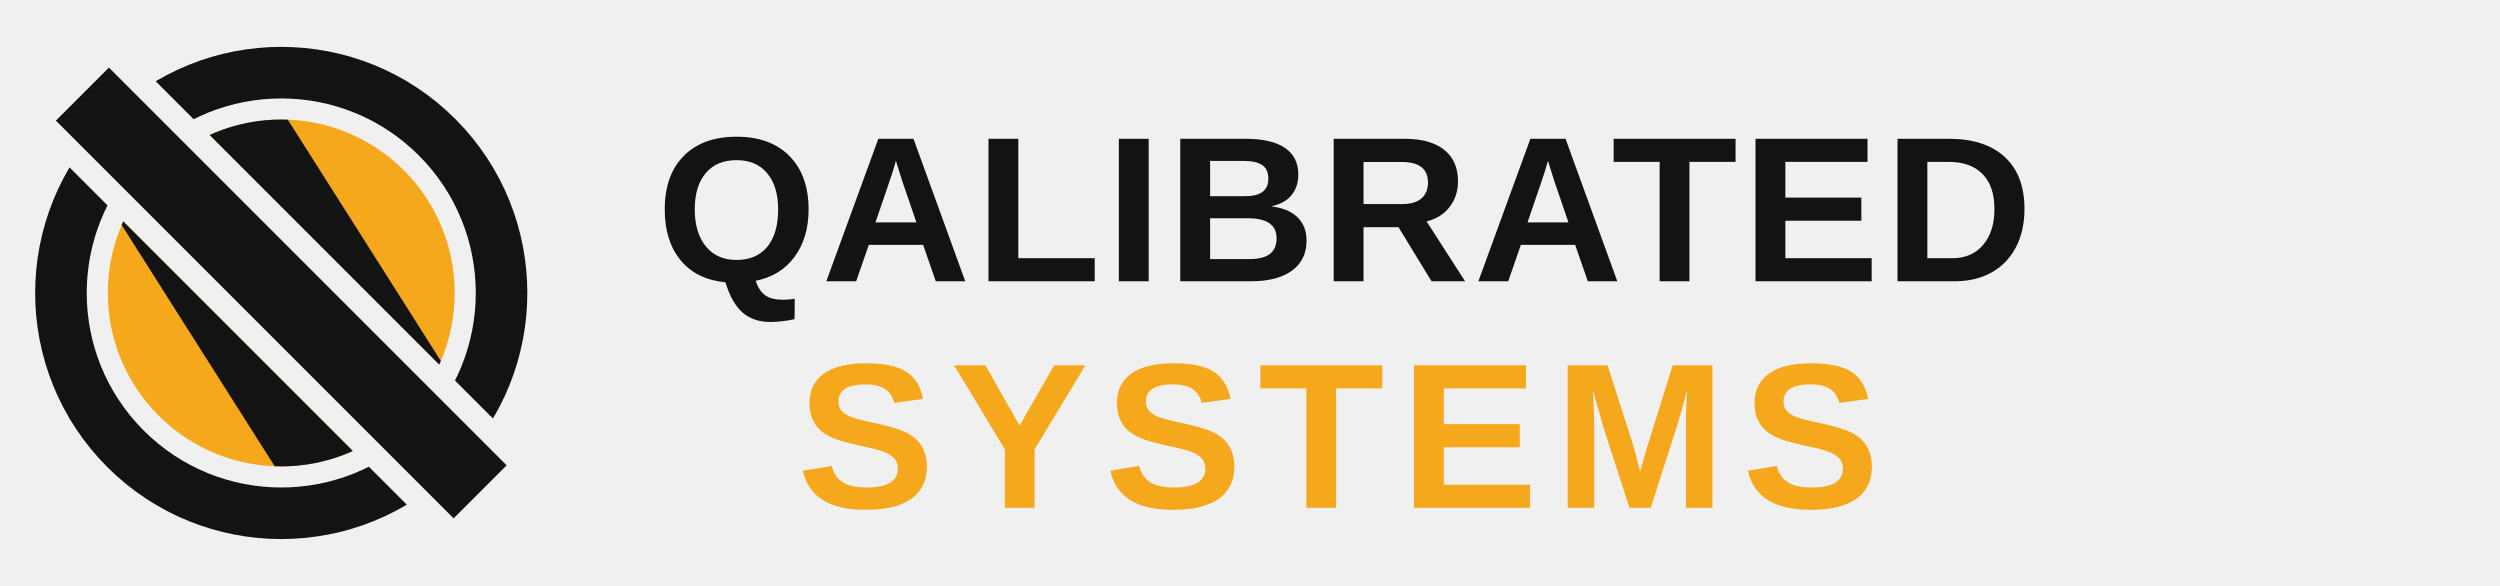
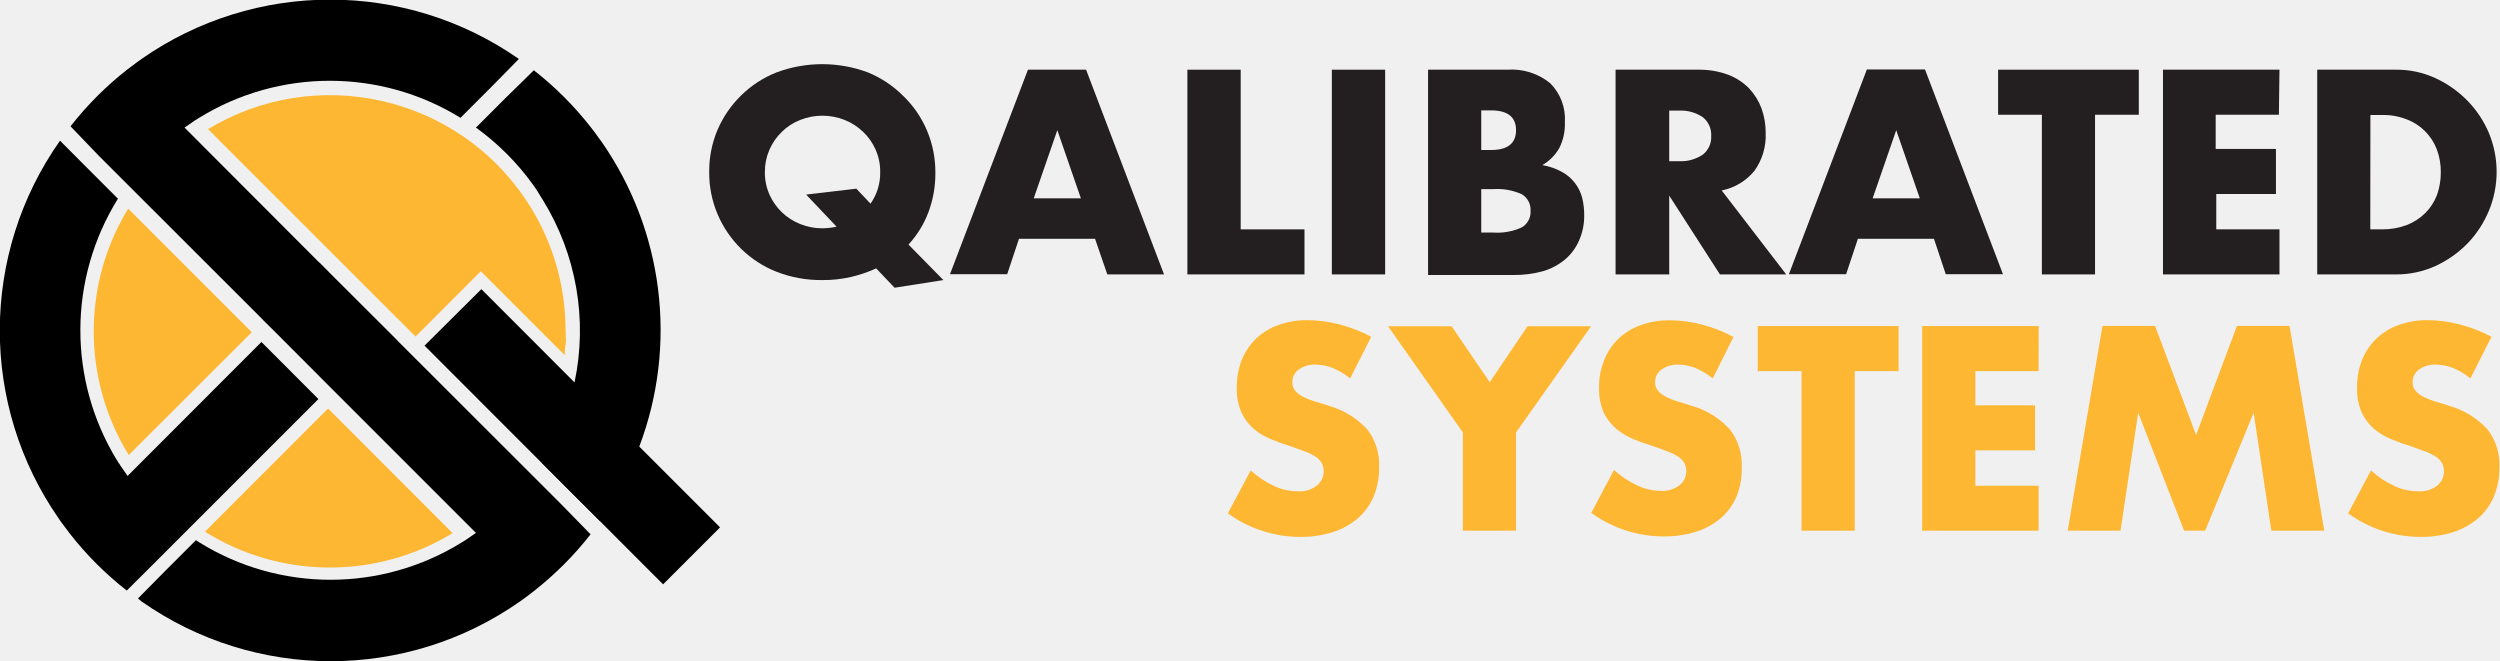
- <svg xmlns="http://www.w3.org/2000/svg" viewBox="0 0 640 150" role="img" aria-label="Qalibrated Systems">
+ <svg xmlns="http://www.w3.org/2000/svg" viewBox="0 0 212 56.01">
  <defs>
-     <clipPath id="qsl-disc-l">
-       <circle cx="60" cy="60" r="37" />
-     </clipPath>
-     <mask id="qsl-band-l">
-       <rect x="-20" y="-20" width="160" height="160" fill="#fff" />
-       <rect x="-20" y="47" width="160" height="26" fill="#000" />
-     </mask>
+     <style>.cls-1{fill:#fdb733;}.cls-2{fill:#231f20;}</style>
  </defs>
-   <g transform="translate(0 3) scale(1.2)">
-     <g transform="rotate(45 60 60)">
-       <g mask="url(#qsl-band-l)">
-         <circle cx="60" cy="60" r="47" fill="none" stroke="#131313" stroke-width="11" />
-         <circle cx="60" cy="60" r="37" fill="#F6A81C" />
-         <g clip-path="url(#qsl-disc-l)">
-           <path d="M 22 47 L 98 47 L 22 30 Z" fill="#131313" />
-           <path d="M 98 73 L 22 73 L 98 90 Z" fill="#131313" />
-         </g>
-       </g>
-       <rect x="0" y="52" width="120" height="16" fill="#131313" />
+   <g id="Layer_2" data-name="Layer 2">
+     <g id="Layer_1-2" data-name="Layer 1">
+       <path d="M48.41,41.72l2.45,2.44a.44.44,0,0,0,.08-.11L48.49,41.6Z" />
+       <path d="M45.94,39.24l2.47,2.48.08-.12L46,39.12Z" />
+       <path d="M15.65,45.19,27,33.84,22.17,29,10.82,40.36c-.21-.29-.41-.58-.61-.88l-.07-.12L10,39.18s0-.08-.07-.13A21.13,21.13,0,0,1,10,16.85L7.53,14.38,5.09,11.93A27.93,27.93,0,0,0,5,44l.08.12.12.17.09.12c.2.28.42.57.63.84a28,28,0,0,0,4.83,4.83l2.43-2.42Z" />
+       <path d="M47.64,42.81l-2.45-2.45L33.88,29.06l-.24-.25L32.83,28,28,23.18l-.74-.75-.1-.1L27,22.19l-.1-.1L15.65,10.82c.26-.19.54-.38.81-.56l.12-.08.18-.11a.57.57,0,0,1,.13-.08,21.12,21.12,0,0,1,22.16,0l2.48-2.48L44,5a27.95,27.95,0,0,0-32,0l-.12.09-.17.12-.11.08-.79.59a28.3,28.3,0,0,0-4.83,4.83L8.37,13.2l2.45,2.45L22.09,26.91l.1.1.14.15.1.1.75.74L28,32.83l.81.81.25.25,11.3,11.3-.9.62-.31.19a21.12,21.12,0,0,1-22.24,0l-.3-.19-2.47,2.47L11.7,50.75,12,51a27.94,27.94,0,0,0,32.1,0l.28-.2c.3-.22.59-.43.87-.66a28,28,0,0,0,4.83-4.83Z" />
+       <path d="M54.21,37.87A27.94,27.94,0,0,0,51,12l-.21-.28q-.33-.48-.69-.93a28,28,0,0,0-4.83-4.83L42.81,8.37l-2.45,2.45a21.29,21.29,0,0,1,4.83,4.83c.23.31.44.63.65,1,.07.1.13.2.19.3a21.12,21.12,0,0,1,2.69,15.48l-7.9-7.91L36,29.31,56.23,49.55l4.83-4.83Z" />
+       <path class="cls-1" d="M10.87,17.69a20,20,0,0,0,.05,20.9L21.35,28.17Z" />
+       <path class="cls-1" d="M17.38,45.09a20,20,0,0,0,21,.12L27.82,34.64Z" />
+       <path class="cls-1" d="M45.45,18.34c-.25-.45-.52-.9-.81-1.33a20,20,0,0,0-27-6.06l17.6,17.59L40.77,23l6.71,6.71.41.41c0-.3,0-.59.07-.89s0-.76,0-1.15A19.9,19.9,0,0,0,45.45,18.34Z" />
+       <path class="cls-2" d="M60.14,14.59A9,9,0,0,1,60.85,11a9.16,9.16,0,0,1,2-2.91,9,9,0,0,1,3-1.95,11.08,11.08,0,0,1,7.75,0,9.17,9.17,0,0,1,3,2,8.87,8.87,0,0,1,2,2.91,9.05,9.05,0,0,1,.72,3.61,9.34,9.34,0,0,1-.59,3.34,8.5,8.5,0,0,1-1.69,2.74L80,23.75l-4.14.65L74.3,22.76a11.57,11.57,0,0,1-2.15.73,10.47,10.47,0,0,1-2.41.26,10.34,10.34,0,0,1-3.88-.7,9,9,0,0,1-3-1.94,9.09,9.09,0,0,1-2-2.92A9,9,0,0,1,60.14,14.59Zm4.72,0a4.63,4.63,0,0,0,.39,1.91A4.78,4.78,0,0,0,67.86,19a5,5,0,0,0,1.88.36,5.46,5.46,0,0,0,1.2-.14l-2.58-2.72L72.62,16l1.2,1.27a4.47,4.47,0,0,0,.82-2.67,4.47,4.47,0,0,0-.39-1.91,4.55,4.55,0,0,0-1.07-1.52,4.74,4.74,0,0,0-1.56-1,5.09,5.09,0,0,0-3.76,0,4.59,4.59,0,0,0-1.55,1,4.7,4.7,0,0,0-1.45,3.43Z" />
+       <path class="cls-2" d="M92.86,20.25H86.41l-1,3H80.56L87.17,5.91H92.1l6.61,17.36H93.9Zm-1.2-3.43-2-5.78-2,5.78Z" />
+       <path class="cls-2" d="M105.21,5.91V19.45h5.41v3.82h-9.93V5.91Z" />
+       <path class="cls-2" d="M117.46,5.91V23.27h-4.52V5.91Z" />
+       <path class="cls-2" d="M121.1,5.91h6.72a5.16,5.16,0,0,1,3.64,1.15,4.28,4.28,0,0,1,1.24,3.31,4.45,4.45,0,0,1-.47,2.18A3.87,3.87,0,0,1,130.79,14a5.41,5.41,0,0,1,1.65.57,3.47,3.47,0,0,1,1.1.93,3.53,3.53,0,0,1,.62,1.24,5.88,5.88,0,0,1,.18,1.48,5.11,5.11,0,0,1-.43,2.16A4.38,4.38,0,0,1,132.72,22a5.24,5.24,0,0,1-1.88,1,9.11,9.11,0,0,1-2.49.32H121.1Zm4.51,6.81h.83c1.41,0,2.12-.56,2.12-1.68s-.71-1.68-2.12-1.68h-.83Zm0,7h1a5,5,0,0,0,2.44-.44,1.51,1.51,0,0,0,.74-1.4,1.53,1.53,0,0,0-.74-1.41,5.05,5.05,0,0,0-2.44-.43h-1Z" />
+       <path class="cls-2" d="M151.47,23.27h-5.62l-4.3-6.68v6.68H137V5.91h7a7,7,0,0,1,2.53.42,5,5,0,0,1,1.79,1.16,5.12,5.12,0,0,1,1.06,1.71,6.08,6.08,0,0,1,.35,2.07,5.13,5.13,0,0,1-.95,3.21A4.78,4.78,0,0,1,146,16.15Zm-9.92-9.6h.85a3.29,3.29,0,0,0,2-.56,1.88,1.88,0,0,0,.71-1.58,1.9,1.9,0,0,0-.71-1.59,3.29,3.29,0,0,0-2-.56h-.85Z" />
+       <path class="cls-2" d="M164,20.25h-6.45l-1,3H151.7l6.61-17.36h4.93l6.61,17.36H165Zm-1.2-3.43-2-5.78-2,5.78Z" />
+       <path class="cls-2" d="M177.66,9.73V23.27h-4.51V9.73h-3.71V5.91h11.93V9.73Z" />
+       <path class="cls-2" d="M193.25,9.73h-5.36v2.9H193v3.82h-5.06v3h5.36v3.82h-9.88V5.91h9.88Z" />
+       <path class="cls-2" d="M196.5,5.91h6.68a7.84,7.84,0,0,1,3.33.71,9.13,9.13,0,0,1,2.71,1.9,8.84,8.84,0,0,1,1.84,2.76,8.62,8.62,0,0,1,0,6.59,9,9,0,0,1-1.82,2.78,9.21,9.21,0,0,1-2.72,1.91,8,8,0,0,1-3.35.71H196.5ZM201,19.45h1a5.78,5.78,0,0,0,2.1-.37,4.53,4.53,0,0,0,1.55-1,4.34,4.34,0,0,0,1-1.53,5.58,5.58,0,0,0,.33-1.95,5.38,5.38,0,0,0-.34-1.94,4.46,4.46,0,0,0-1-1.54,4.34,4.34,0,0,0-1.56-1,5.42,5.42,0,0,0-2.07-.37h-1Z" />
+       <path class="cls-1" d="M114.49,32.09A5.77,5.77,0,0,0,113,31.2a4,4,0,0,0-1.43-.28,2.29,2.29,0,0,0-1.43.41,1.29,1.29,0,0,0-.55,1.08,1.09,1.09,0,0,0,.27.76,2.57,2.57,0,0,0,.73.52,6.26,6.26,0,0,0,1,.38c.38.11.75.22,1.12.35a7,7,0,0,1,3.24,2,4.91,4.91,0,0,1,1,3.22,6.25,6.25,0,0,1-.45,2.42,5,5,0,0,1-1.31,1.85,6.08,6.08,0,0,1-2.12,1.2,8.93,8.93,0,0,1-2.84.42,10.49,10.49,0,0,1-6.11-2l1.94-3.64a7.64,7.64,0,0,0,2,1.33,4.68,4.68,0,0,0,2,.44,2.3,2.3,0,0,0,1.64-.51,1.51,1.51,0,0,0,.55-1.15,1.62,1.62,0,0,0-.14-.68,1.59,1.59,0,0,0-.46-.53,4.06,4.06,0,0,0-.84-.45l-1.26-.46c-.58-.18-1.15-.38-1.71-.61a5.59,5.59,0,0,1-1.5-.88,4.15,4.15,0,0,1-1.06-1.4,4.91,4.91,0,0,1-.4-2.13,6.16,6.16,0,0,1,.42-2.33,5.36,5.36,0,0,1,1.2-1.8,5.24,5.24,0,0,1,1.89-1.16,7,7,0,0,1,2.5-.42,10.78,10.78,0,0,1,2.69.36,12,12,0,0,1,2.7,1.05Z" />
+       <path class="cls-1" d="M124.05,36.67l-6.34-9h5.39l3.23,4.74,3.2-4.74h5.39l-6.36,9V45h-4.51Z" />
+       <path class="cls-1" d="M145.24,32.09a6,6,0,0,0-1.48-.89,4,4,0,0,0-1.43-.28,2.26,2.26,0,0,0-1.42.41,1.3,1.3,0,0,0-.56,1.08,1.09,1.09,0,0,0,.28.76,2.52,2.52,0,0,0,.72.52,6,6,0,0,0,1,.38c.37.11.75.22,1.12.35a6.94,6.94,0,0,1,3.23,2,4.91,4.91,0,0,1,1,3.22A6.25,6.25,0,0,1,147.3,42,5,5,0,0,1,146,43.87a6,6,0,0,1-2.11,1.2,9,9,0,0,1-2.85.42,10.48,10.48,0,0,1-6.1-2l1.93-3.64a7.84,7.84,0,0,0,2,1.33,4.67,4.67,0,0,0,1.95.44,2.33,2.33,0,0,0,1.65-.51A1.53,1.53,0,0,0,143,40a1.62,1.62,0,0,0-.14-.68,1.49,1.49,0,0,0-.46-.53,3.6,3.6,0,0,0-.84-.45c-.34-.13-.76-.29-1.25-.46s-1.16-.38-1.72-.61a5.59,5.59,0,0,1-1.5-.88A4.29,4.29,0,0,1,136,35a5.06,5.06,0,0,1-.4-2.13,6,6,0,0,1,.43-2.33,5.08,5.08,0,0,1,1.2-1.8,5.2,5.2,0,0,1,1.88-1.16,7.09,7.09,0,0,1,2.5-.42,10.91,10.91,0,0,1,2.7.36A12.11,12.11,0,0,1,147,28.57Z" />
+       <path class="cls-1" d="M157.28,31.47V45h-4.51V31.47h-3.71V27.65H161v3.82Z" />
+       <path class="cls-1" d="M172.87,31.47h-5.36v2.9h5.06v3.82h-5.06v3h5.36V45H163V27.65h9.88Z" />
+       <path class="cls-1" d="M175.34,45l2.95-17.36h4.46l3.48,9.25,3.46-9.25h4.46L197.1,45h-4.49l-1.5-10L187,45h-1.79l-3.89-10-1.5,10Z" />
+       <path class="cls-1" d="M209.49,32.09A5.77,5.77,0,0,0,208,31.2a4,4,0,0,0-1.43-.28,2.29,2.29,0,0,0-1.43.41,1.29,1.29,0,0,0-.55,1.08,1.09,1.09,0,0,0,.27.76,2.57,2.57,0,0,0,.73.52,6.26,6.26,0,0,0,1,.38c.38.11.75.22,1.12.35a7,7,0,0,1,3.24,2,4.91,4.91,0,0,1,1,3.22,6.25,6.25,0,0,1-.45,2.42,5,5,0,0,1-1.31,1.85,6.08,6.08,0,0,1-2.12,1.2,8.93,8.93,0,0,1-2.84.42,10.51,10.51,0,0,1-6.11-2l1.94-3.64a7.64,7.64,0,0,0,2,1.33,4.68,4.68,0,0,0,2,.44,2.33,2.33,0,0,0,1.65-.51,1.53,1.53,0,0,0,.54-1.15,1.62,1.62,0,0,0-.14-.68,1.59,1.59,0,0,0-.46-.53,4.06,4.06,0,0,0-.84-.45l-1.26-.46c-.58-.18-1.15-.38-1.71-.61a5.59,5.59,0,0,1-1.5-.88,4.15,4.15,0,0,1-1.06-1.4,4.91,4.91,0,0,1-.4-2.13,6.16,6.16,0,0,1,.42-2.33,5.36,5.36,0,0,1,1.2-1.8,5.24,5.24,0,0,1,1.89-1.16,7,7,0,0,1,2.5-.42,10.78,10.78,0,0,1,2.69.36,12,12,0,0,1,2.7,1.05Z" />
    </g>
  </g>
-   <g font-family="'Arial Black', Arial, Helvetica, sans-serif" font-weight="900">
-     <text x="168" y="72" font-size="53" letter-spacing="1" fill="#131313">QALIBRATED</text>
-     <text x="204" y="130" font-size="53" letter-spacing="4" fill="#F6A81C">SYSTEMS</text>
-   </g>
</svg>
